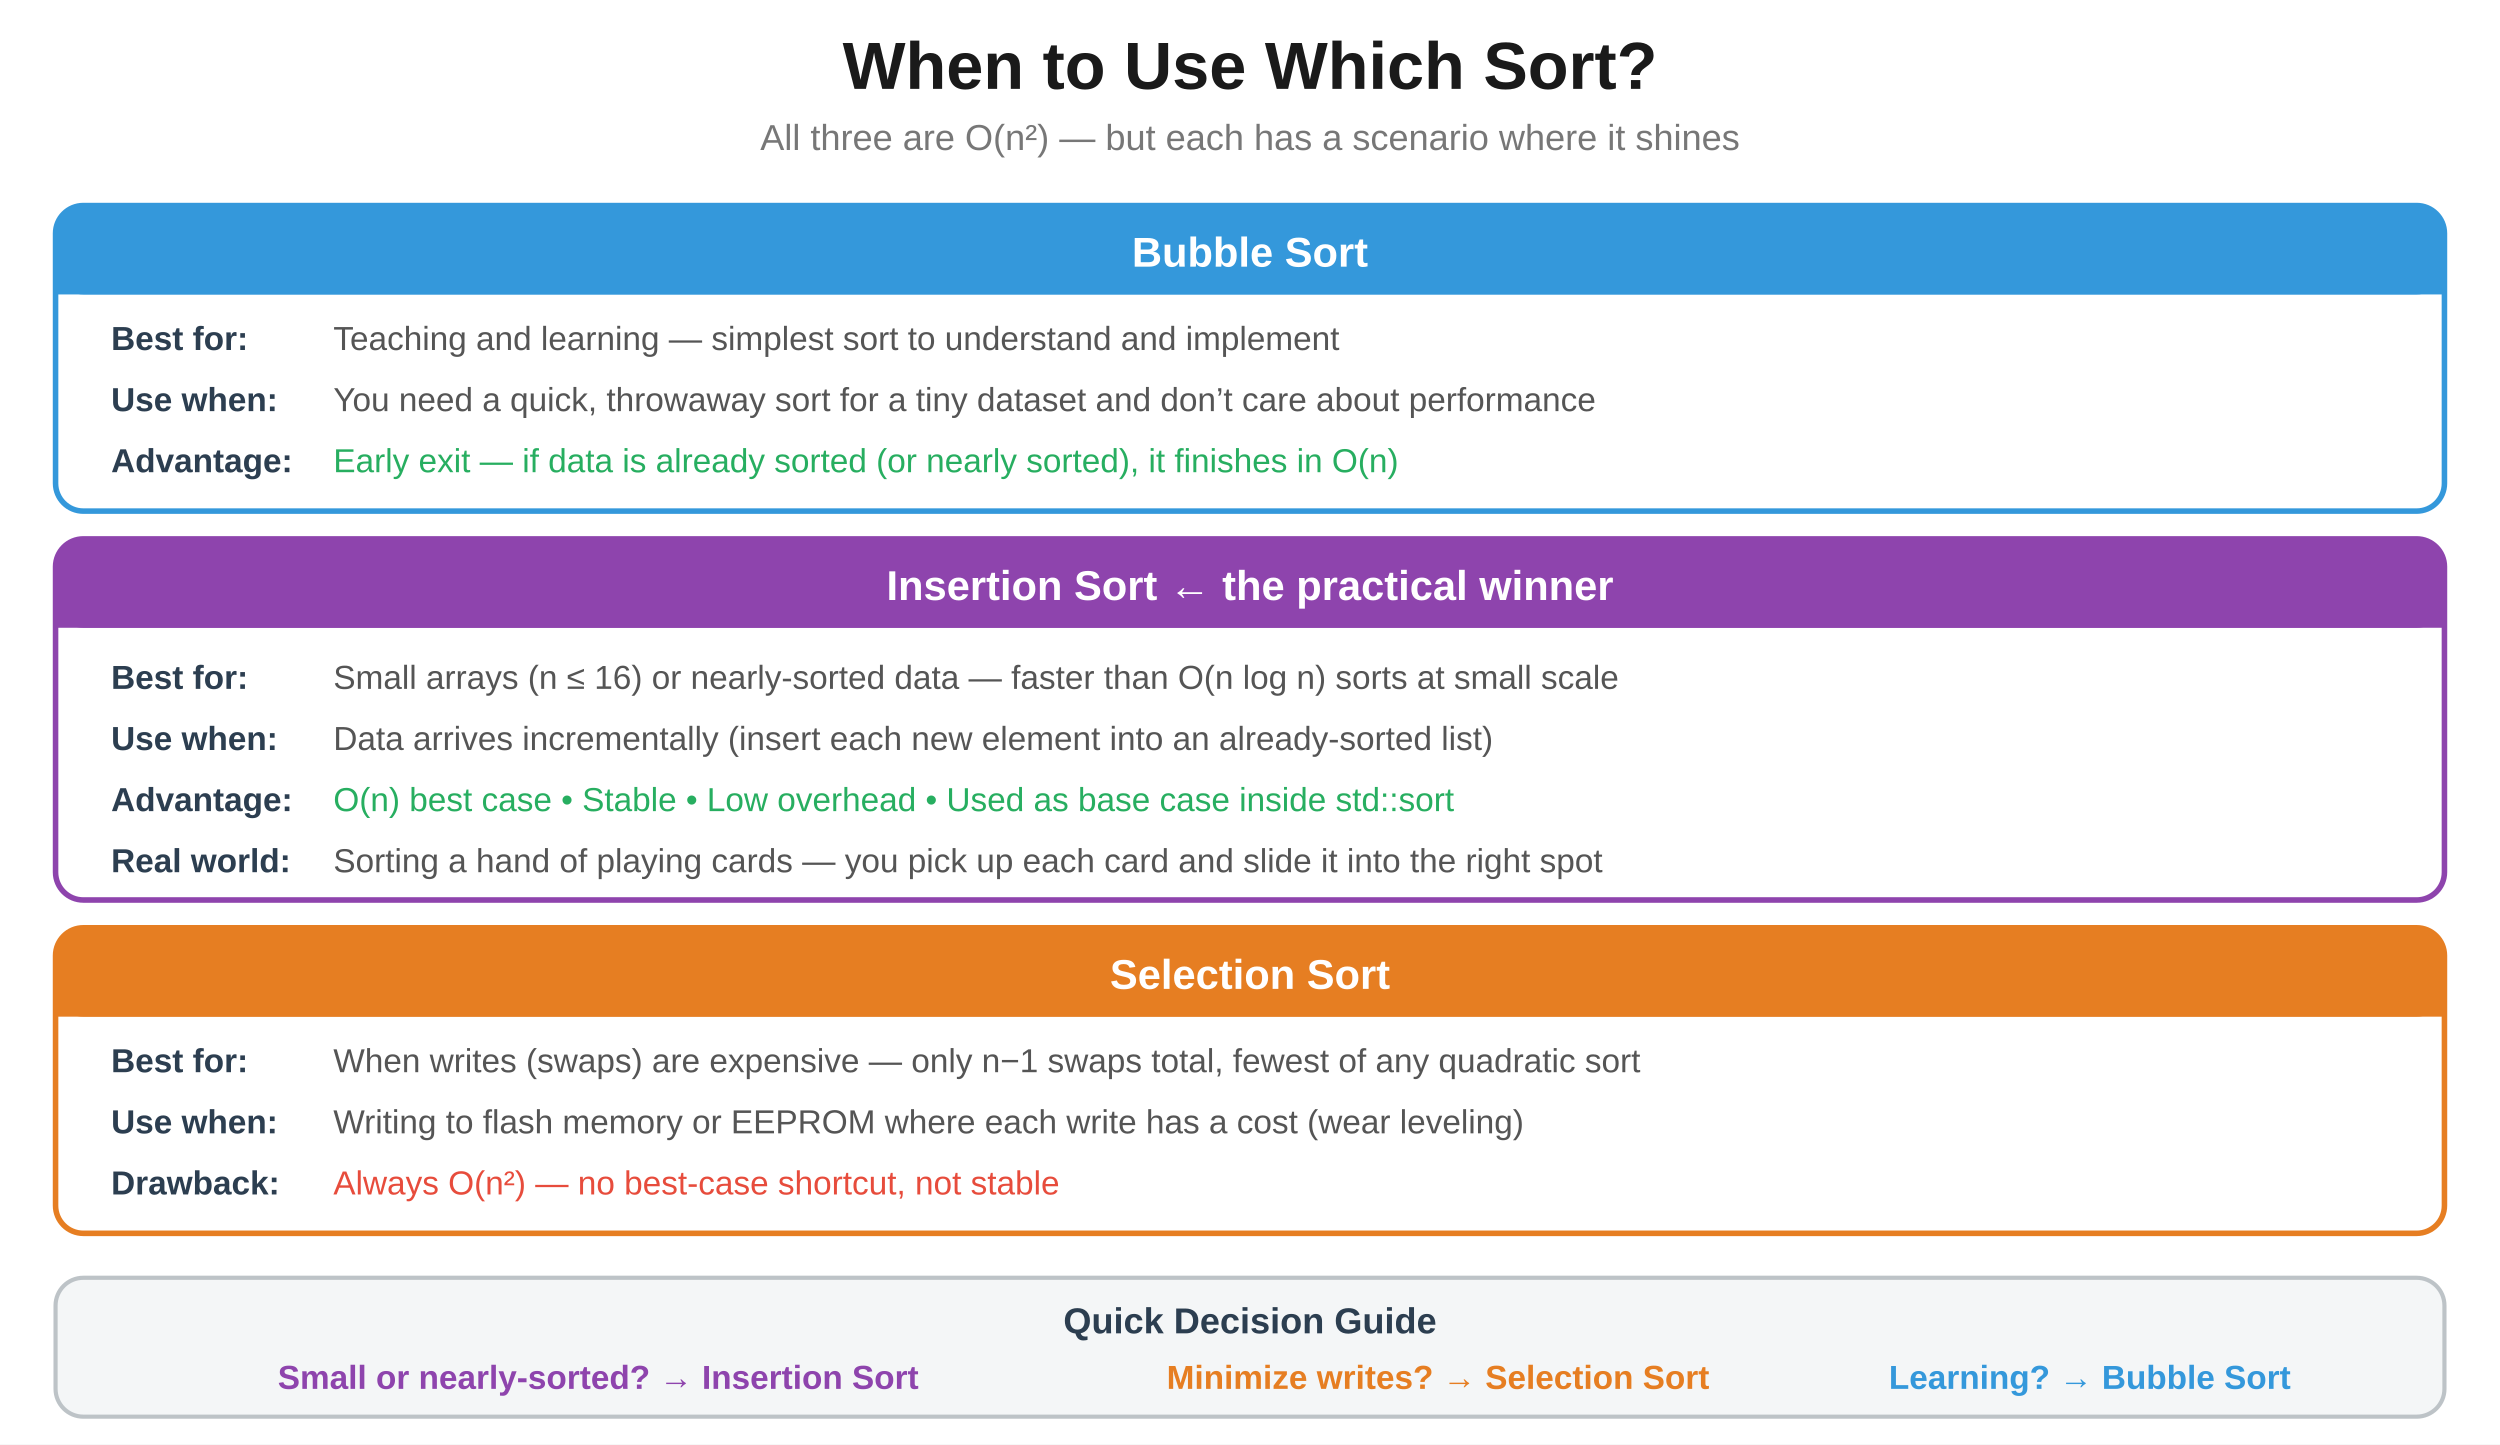
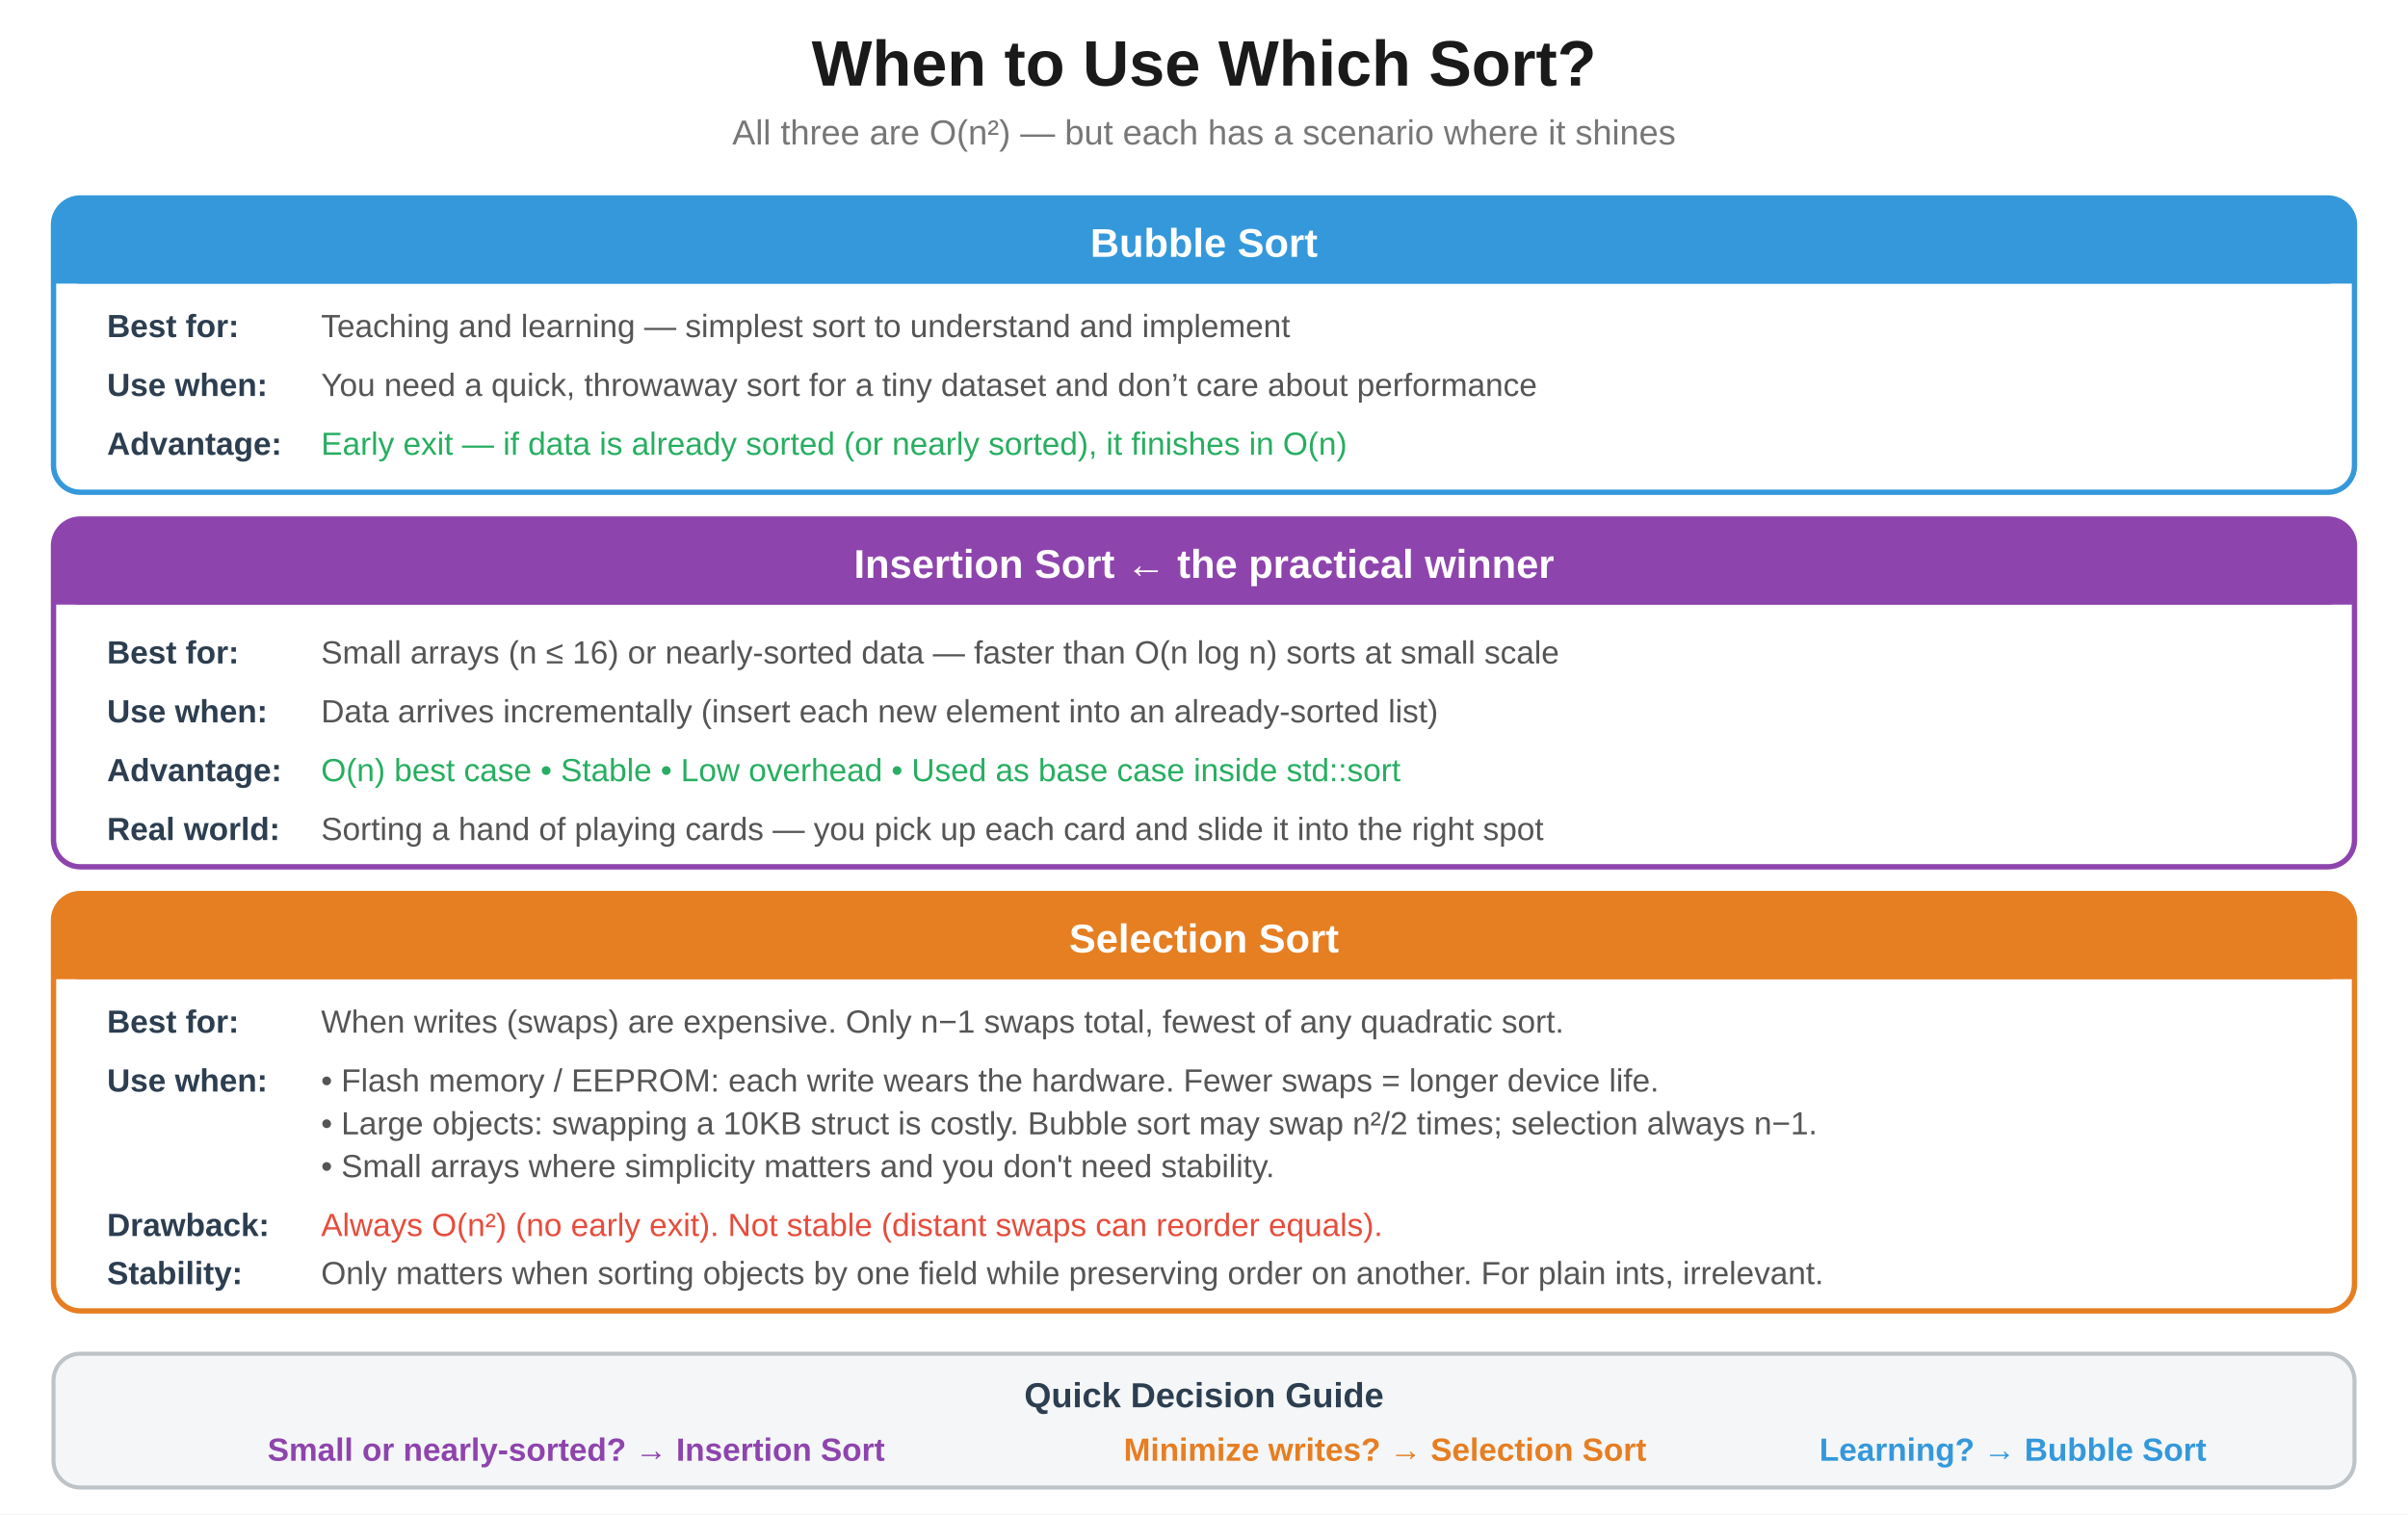
- <svg xmlns="http://www.w3.org/2000/svg" viewBox="0 0 900 520" font-family="'Segoe UI', Arial, sans-serif">
+ <svg xmlns="http://www.w3.org/2000/svg" viewBox="0 0 900 566" font-family="'Segoe UI', Arial, sans-serif">
  <rect width="100%" height="100%" fill="white" />
  <text x="450" y="32" text-anchor="middle" fill="#1a1a1a" font-size="24" font-weight="bold">When to Use Which Sort?</text>
  <text x="450" y="54" text-anchor="middle" fill="#777" font-size="13">All three are O(n²) — but each has a scenario where it shines</text>
  <rect x="20" y="74" width="860" height="110" rx="10" fill="#fff" stroke="#3498db" stroke-width="2" />
  <rect x="20" y="74" width="860" height="32" rx="10" fill="#3498db" />
  <rect x="20" y="90" width="860" height="16" fill="#3498db" />
  <text x="450" y="96" text-anchor="middle" fill="#fff" font-size="15" font-weight="bold">Bubble Sort</text>
  <text x="40" y="126" fill="#2c3e50" font-size="12" font-weight="bold">Best for:</text>
  <text x="120" y="126" fill="#555" font-size="12">Teaching and learning — simplest sort to understand and implement</text>
  <text x="40" y="148" fill="#2c3e50" font-size="12" font-weight="bold">Use when:</text>
  <text x="120" y="148" fill="#555" font-size="12">You need a quick, throwaway sort for a tiny dataset and don’t care about performance</text>
  <text x="40" y="170" fill="#2c3e50" font-size="12" font-weight="bold">Advantage:</text>
  <text x="120" y="170" fill="#27ae60" font-size="12">Early exit — if data is already sorted (or nearly sorted), it finishes in O(n)</text>
  <rect x="20" y="194" width="860" height="130" rx="10" fill="#fff" stroke="#8e44ad" stroke-width="2" />
  <rect x="20" y="194" width="860" height="32" rx="10" fill="#8e44ad" />
  <rect x="20" y="210" width="860" height="16" fill="#8e44ad" />
  <text x="450" y="216" text-anchor="middle" fill="#fff" font-size="15" font-weight="bold">Insertion Sort ← the practical winner</text>
  <text x="40" y="248" fill="#2c3e50" font-size="12" font-weight="bold">Best for:</text>
  <text x="120" y="248" fill="#555" font-size="12">Small arrays (n ≤ 16) or nearly-sorted data — faster than O(n log n) sorts at small scale</text>
  <text x="40" y="270" fill="#2c3e50" font-size="12" font-weight="bold">Use when:</text>
  <text x="120" y="270" fill="#555" font-size="12">Data arrives incrementally (insert each new element into an already-sorted list)</text>
  <text x="40" y="292" fill="#2c3e50" font-size="12" font-weight="bold">Advantage:</text>
  <text x="120" y="292" fill="#27ae60" font-size="12">O(n) best case • Stable • Low overhead • Used as base case inside std::sort</text>
  <text x="40" y="314" fill="#2c3e50" font-size="12" font-weight="bold">Real world:</text>
  <text x="120" y="314" fill="#555" font-size="12">Sorting a hand of playing cards — you pick up each card and slide it into the right spot</text>
-   <rect x="20" y="334" width="860" height="110" rx="10" fill="#fff" stroke="#e67e22" stroke-width="2" />
+   <rect x="20" y="334" width="860" height="156" rx="10" fill="#fff" stroke="#e67e22" stroke-width="2" />
  <rect x="20" y="334" width="860" height="32" rx="10" fill="#e67e22" />
  <rect x="20" y="350" width="860" height="16" fill="#e67e22" />
  <text x="450" y="356" text-anchor="middle" fill="#fff" font-size="15" font-weight="bold">Selection Sort</text>
  <text x="40" y="386" fill="#2c3e50" font-size="12" font-weight="bold">Best for:</text>
-   <text x="120" y="386" fill="#555" font-size="12">When writes (swaps) are expensive — only n−1 swaps total, fewest of any quadratic sort</text>
+   <text x="120" y="386" fill="#555" font-size="12">When writes (swaps) are expensive. Only n−1 swaps total, fewest of any quadratic sort.</text>
  <text x="40" y="408" fill="#2c3e50" font-size="12" font-weight="bold">Use when:</text>
-   <text x="120" y="408" fill="#555" font-size="12">Writing to flash memory or EEPROM where each write has a cost (wear leveling)</text>
-   <text x="40" y="430" fill="#2c3e50" font-size="12" font-weight="bold">Drawback:</text>
-   <text x="120" y="430" fill="#e74c3c" font-size="12">Always O(n²) — no best-case shortcut, not stable</text>
-   <rect x="20" y="460" width="860" height="50" rx="10" fill="#f4f6f7" stroke="#bdc3c7" stroke-width="1.5" />
-   <text x="450" y="480" text-anchor="middle" fill="#2c3e50" font-size="13" font-weight="bold">Quick Decision Guide</text>
-   <text x="100" y="500" fill="#8e44ad" font-size="12" font-weight="bold">Small or nearly-sorted? → Insertion Sort</text>
-   <text x="420" y="500" fill="#e67e22" font-size="12" font-weight="bold">Minimize writes? → Selection Sort</text>
-   <text x="680" y="500" fill="#3498db" font-size="12" font-weight="bold">Learning? → Bubble Sort</text>
+   <text x="120" y="408" fill="#555" font-size="12">• Flash memory / EEPROM: each write wears the hardware. Fewer swaps = longer device life.</text>
+   <text x="120" y="424" fill="#555" font-size="12">• Large objects: swapping a 10KB struct is costly. Bubble sort may swap n²/2 times; selection always n−1.</text>
+   <text x="120" y="440" fill="#555" font-size="12">• Small arrays where simplicity matters and you don't need stability.</text>
+   <text x="40" y="462" fill="#2c3e50" font-size="12" font-weight="bold">Drawback:</text>
+   <text x="120" y="462" fill="#e74c3c" font-size="12">Always O(n²) (no early exit). Not stable (distant swaps can reorder equals).</text>
+   <text x="40" y="480" fill="#2c3e50" font-size="12" font-weight="bold">Stability:</text>
+   <text x="120" y="480" fill="#555" font-size="12">Only matters when sorting objects by one field while preserving order on another. For plain ints, irrelevant.</text>
+   <rect x="20" y="506" width="860" height="50" rx="10" fill="#f4f6f7" stroke="#bdc3c7" stroke-width="1.5" />
+   <text x="450" y="526" text-anchor="middle" fill="#2c3e50" font-size="13" font-weight="bold">Quick Decision Guide</text>
+   <text x="100" y="546" fill="#8e44ad" font-size="12" font-weight="bold">Small or nearly-sorted? → Insertion Sort</text>
+   <text x="420" y="546" fill="#e67e22" font-size="12" font-weight="bold">Minimize writes? → Selection Sort</text>
+   <text x="680" y="546" fill="#3498db" font-size="12" font-weight="bold">Learning? → Bubble Sort</text>
</svg>
